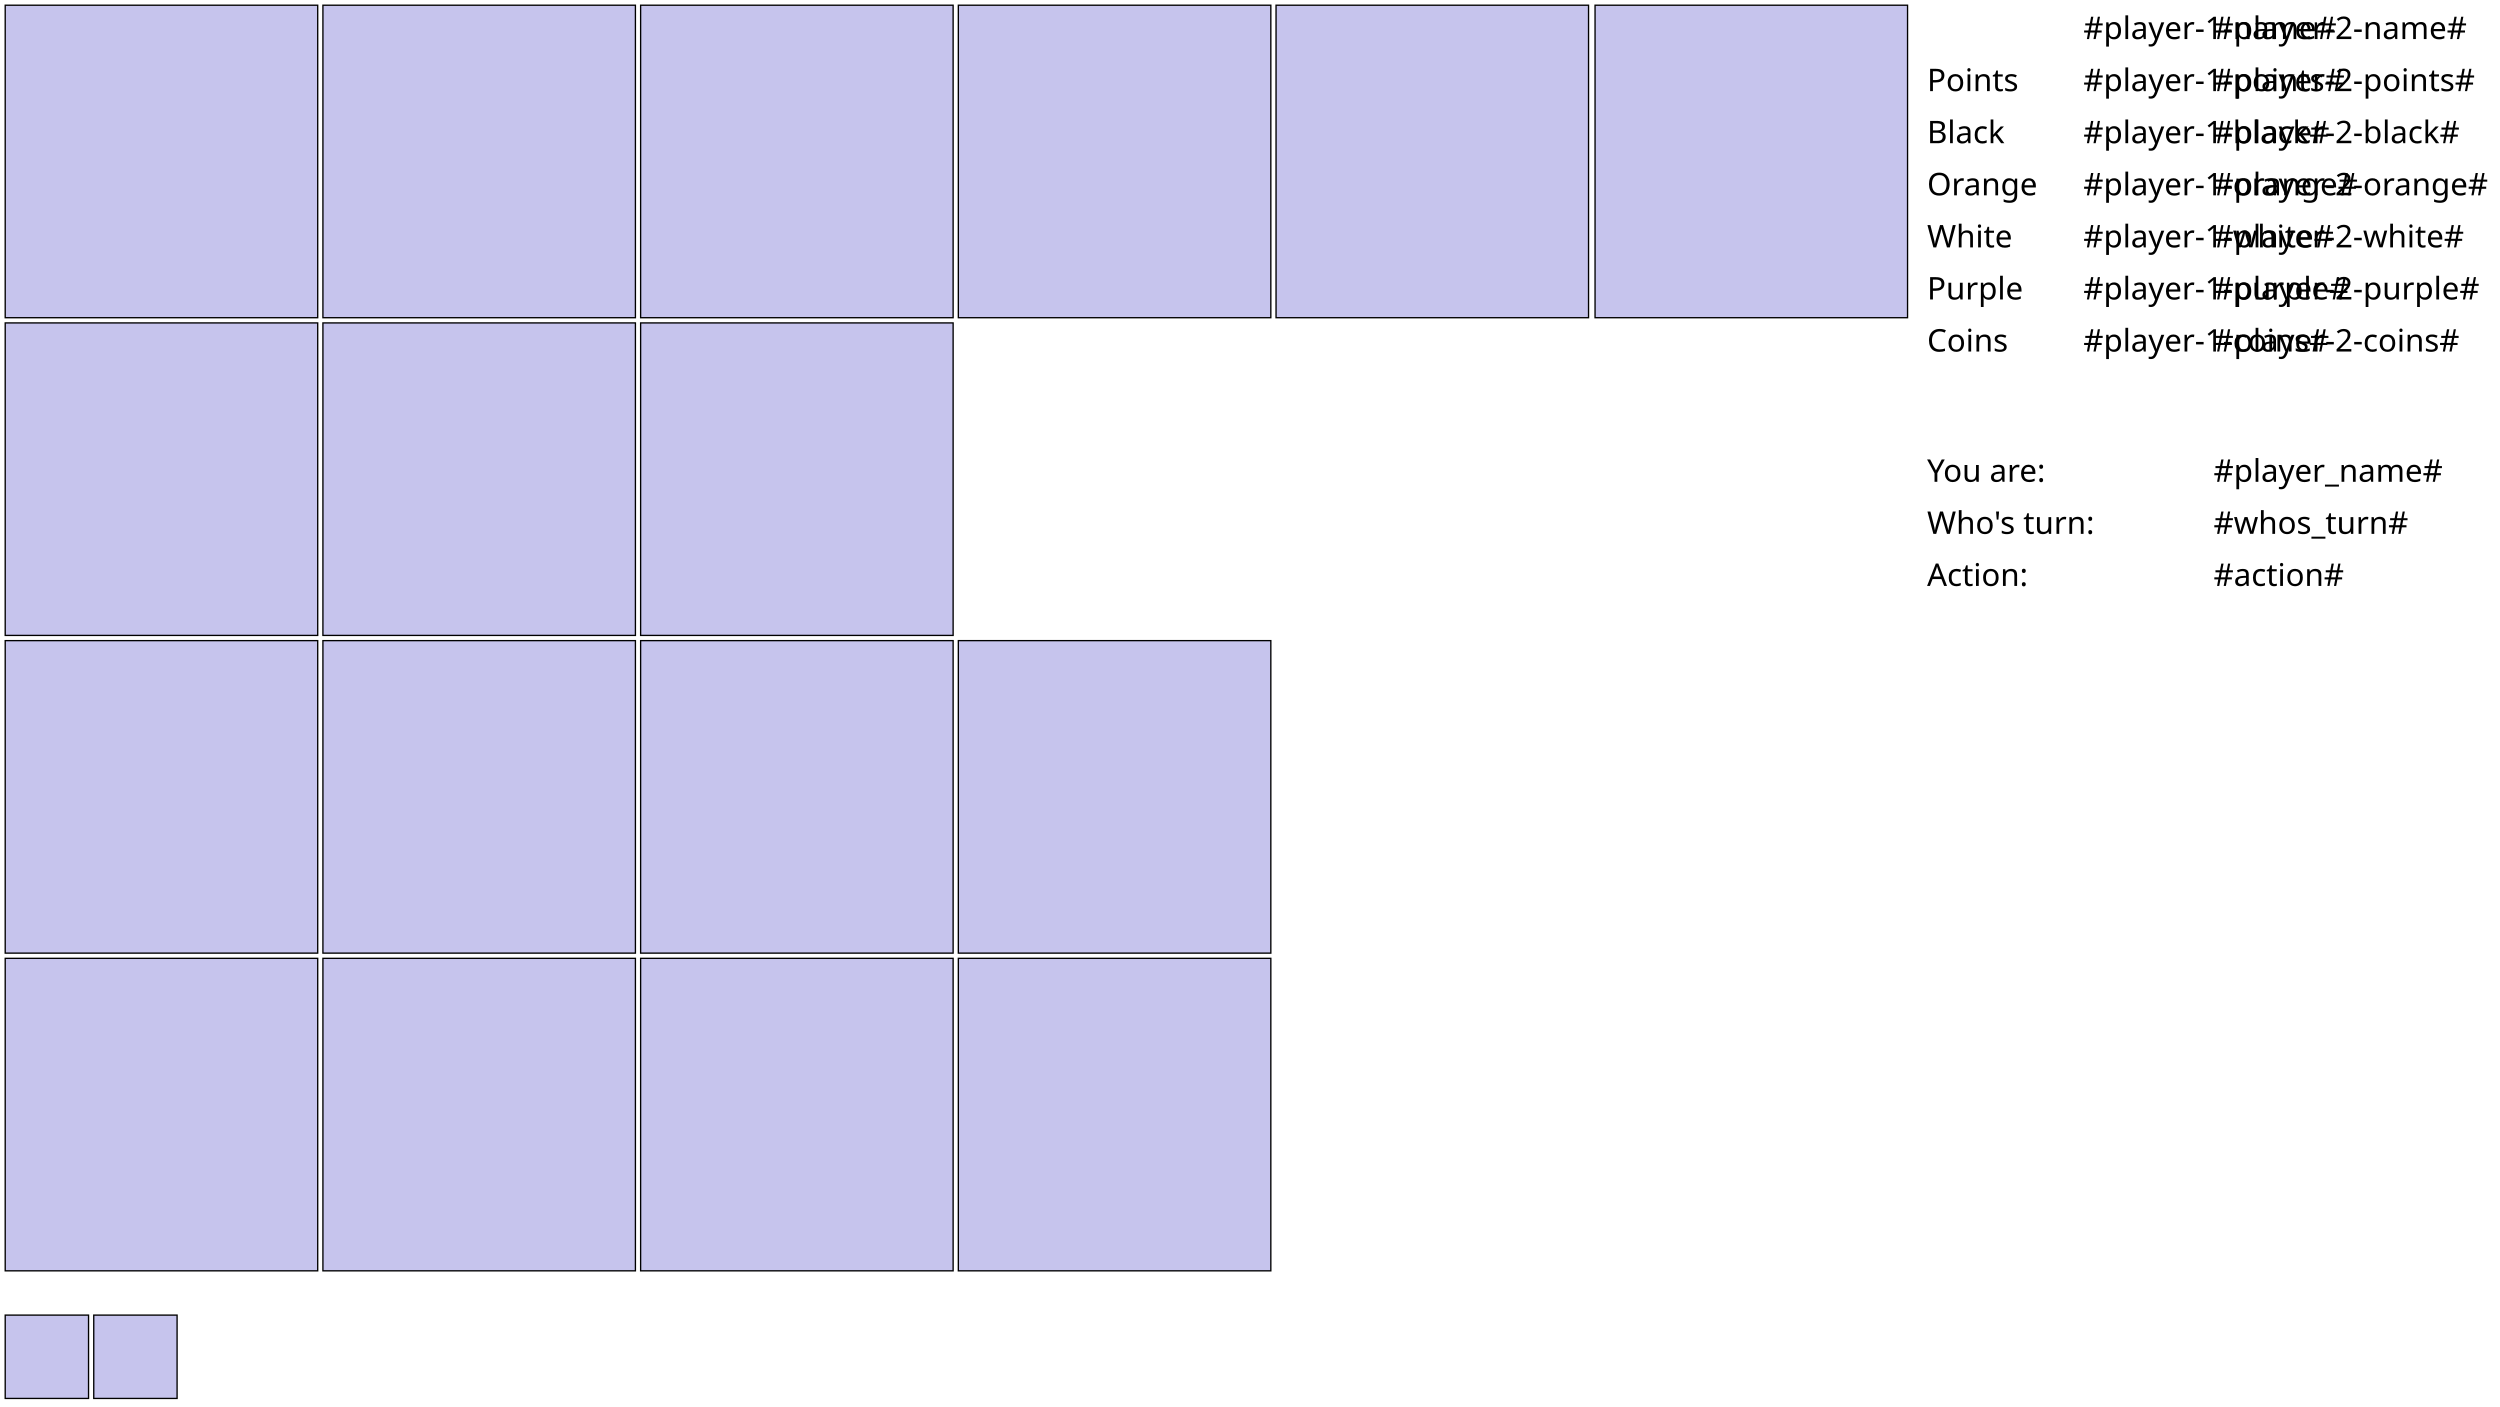
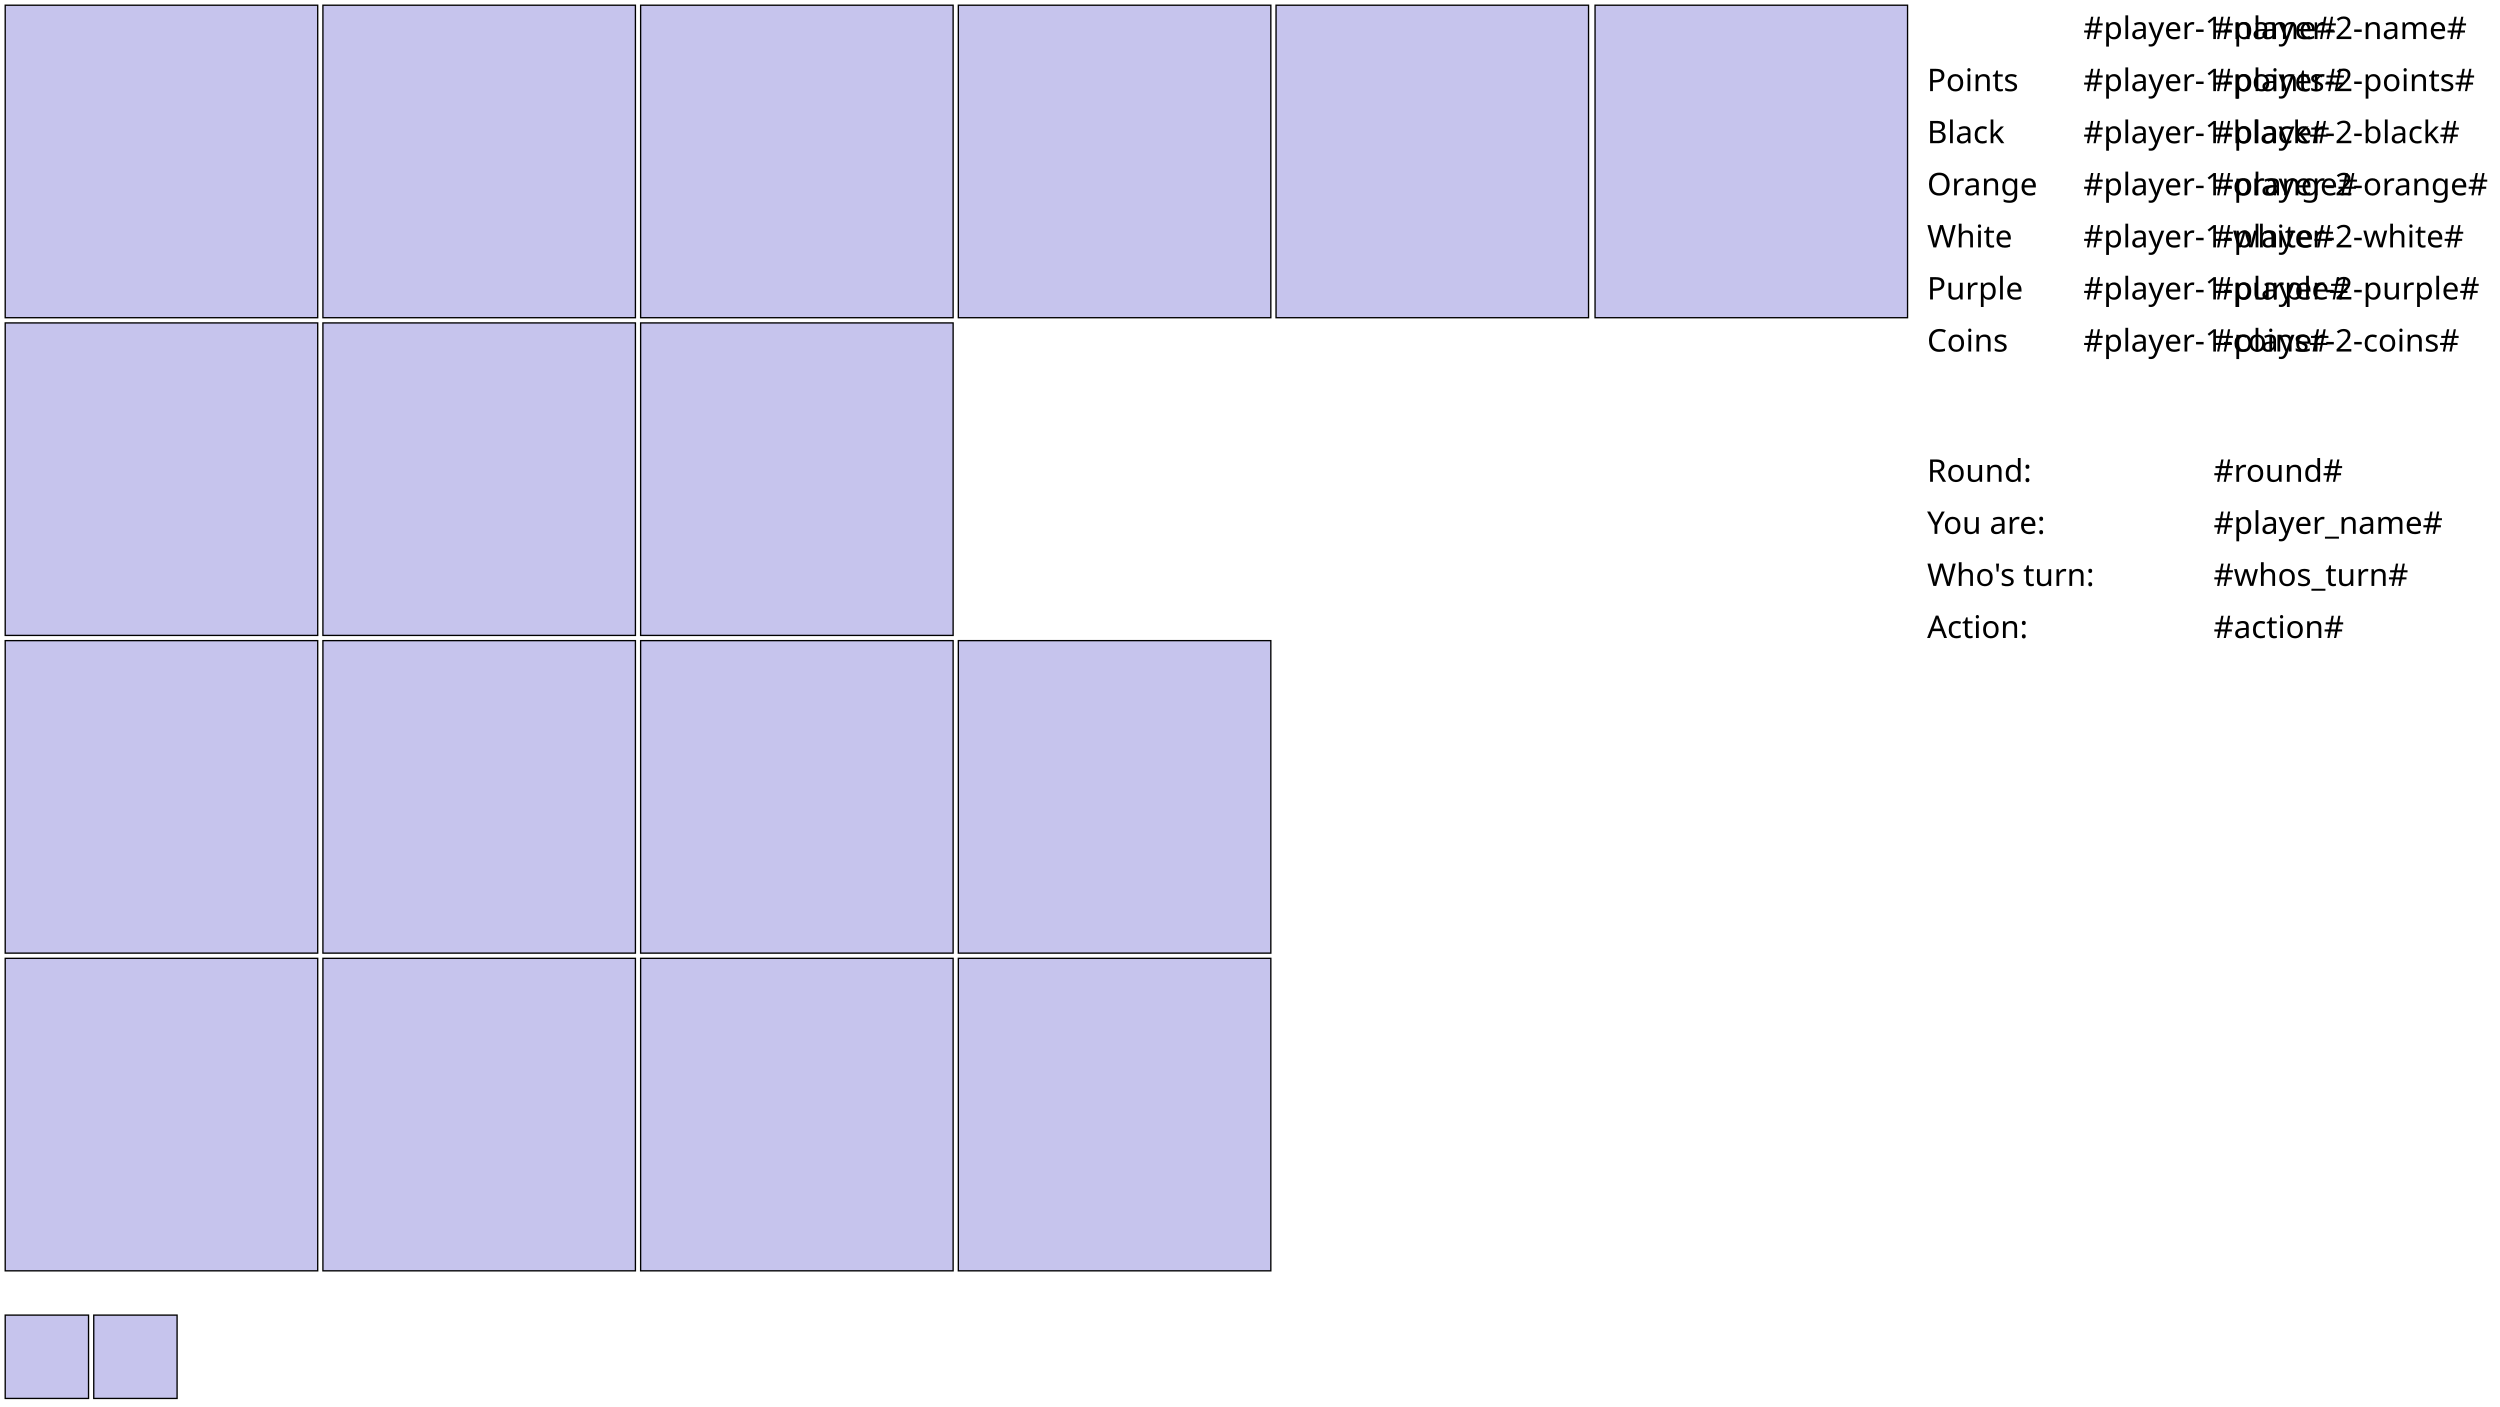
<svg xmlns="http://www.w3.org/2000/svg" width="1920" height="1080" viewBox="0 0 1920 1080" version="1.1" id="svg8">
  <defs id="defs10" />
  <g id="layer1">
    <rect style="fill:#c6c4ed;fill-opacity:0.996;stroke:#000000;stroke-width:1.035;stroke-miterlimit:4;stroke-dasharray:none" id="player_1_hold" width="64" height="64" x="4" y="1010" />
    <rect style="fill:#c6c4ed;fill-opacity:0.996;stroke:#000000;stroke-width:1.035;stroke-miterlimit:4;stroke-dasharray:none" id="player_2_hold" width="64" height="64" x="72" y="1010" />
    <rect style="fill:#c6c4ed;fill-opacity:0.996;stroke:#000000;stroke-width:1.035;stroke-miterlimit:4;stroke-dasharray:none" id="position_1" width="240" height="240" x="4" y="4" />
    <rect style="fill:#c6c4ed;fill-opacity:1;stroke:#000000;stroke-width:1.035;stroke-miterlimit:4;stroke-dasharray:none" id="position_2" width="240" height="240" x="248" y="4" />
    <rect style="fill:#c6c4ed;fill-opacity:1;stroke:#000000;stroke-width:1.035;stroke-miterlimit:4;stroke-dasharray:none" id="position_3" width="240" height="240" x="492" y="4" />
    <rect style="fill:#c6c4ed;fill-opacity:1;stroke:#000000;stroke-width:1.035;stroke-miterlimit:4;stroke-dasharray:none" id="position_4" width="240" height="240" x="736" y="4" />
    <rect style="fill:#c6c4ed;fill-opacity:1;stroke:#000000;stroke-width:1.035;stroke-miterlimit:4;stroke-dasharray:none" id="position_5" width="240" height="240" x="980" y="4" />
    <rect style="fill:#c6c4ed;fill-opacity:1;stroke:#000000;stroke-width:1.035;stroke-miterlimit:4;stroke-dasharray:none" id="position_6" width="240" height="240" x="1225" y="4" />
    <rect style="fill:#c6c4ed;fill-opacity:1;stroke:#000000;stroke-width:1.035;stroke-miterlimit:4;stroke-dasharray:none" id="quest_draw_pile_0" width="240" height="240" x="4" y="248" />
    <rect style="fill:#c6c4ed;fill-opacity:1;stroke:#000000;stroke-width:1.035;stroke-miterlimit:4;stroke-dasharray:none" id="quest_draw_pile_1" width="240" height="240" x="248" y="248" />
    <rect style="fill:#c6c4ed;fill-opacity:1;stroke:#000000;stroke-width:1.035;stroke-miterlimit:4;stroke-dasharray:none" id="quest_draw_pile_2" width="240" height="240" x="492" y="248" />
    <rect style="fill:#c6c4ed;fill-opacity:1;stroke:#000000;stroke-width:1.035;stroke-miterlimit:4;stroke-dasharray:none" id="player_1_quest_0" width="240" height="240" x="4" y="492" />
    <rect style="fill:#c6c4ed;fill-opacity:1;stroke:#000000;stroke-width:1.035;stroke-miterlimit:4;stroke-dasharray:none" id="player_1_quest_1" width="240" height="240" x="248" y="492" />
    <rect style="fill:#c6c4ed;fill-opacity:1;stroke:#000000;stroke-width:1.035;stroke-miterlimit:4;stroke-dasharray:none" id="player_1_quest_2" width="240" height="240" x="492" y="492" />
    <rect style="fill:#c6c4ed;fill-opacity:1;stroke:#000000;stroke-width:1.035;stroke-miterlimit:4;stroke-dasharray:none" id="player_1_quest_3" width="240" height="240" x="736" y="492" />
    <rect style="fill:#c6c4ed;fill-opacity:1;stroke:#000000;stroke-width:1.035;stroke-miterlimit:4;stroke-dasharray:none" id="player_2_quest_0" width="240" height="240" x="4" y="736" />
    <rect style="fill:#c6c4ed;fill-opacity:1;stroke:#000000;stroke-width:1.035;stroke-miterlimit:4;stroke-dasharray:none" id="player_2_quest_1" width="240" height="240" x="248" y="736" />
    <rect style="fill:#c6c4ed;fill-opacity:1;stroke:#000000;stroke-width:1.035;stroke-miterlimit:4;stroke-dasharray:none" id="player_2_quest_2" width="240" height="240" x="492" y="736" />
    <rect style="fill:#c6c4ed;fill-opacity:1;stroke:#000000;stroke-width:1.035;stroke-miterlimit:4;stroke-dasharray:none" id="player_2_quest_3" width="240" height="240" x="736" y="736" />
    <text xml:space="preserve" id="user-0-label" style="font-size:24px;line-height:1.25;font-family:sans-serif;letter-spacing:0px;word-spacing:0px;white-space:pre;shape-inside:url(#rect1859)" transform="translate(0,0)">
      <tspan x="1600" y="30" id="tspan1009">#player-1-name#</tspan>
    </text>
    <text xml:space="preserve" id="user-1-label" style="font-size:24px;line-height:1.25;font-family:sans-serif;letter-spacing:0px;word-spacing:0px;white-space:pre;shape-inside:url(#rect1859)" transform="translate(0,0)">
      <tspan x="1700" y="30" id="tspan1009">#player-2-name#</tspan>
    </text>
    <text xml:space="preserve" id="user-0-label" style="font-size:24px;line-height:1.25;font-family:sans-serif;letter-spacing:0px;word-spacing:0px;white-space:pre;shape-inside:url(#rect1859)" transform="translate(0,0)">
      <tspan x="1480" y="70" id="tspan1009">Points</tspan>
    </text>
    <text xml:space="preserve" id="user-0-label" style="font-size:24px;line-height:1.25;font-family:sans-serif;letter-spacing:0px;word-spacing:0px;white-space:pre;shape-inside:url(#rect1859)" transform="translate(0,0)">
      <tspan x="1600" y="70" id="tspan1009">#player-1-points#</tspan>
    </text>
    <text xml:space="preserve" id="user-0-label" style="font-size:24px;line-height:1.25;font-family:sans-serif;letter-spacing:0px;word-spacing:0px;white-space:pre;shape-inside:url(#rect1859)" transform="translate(0,0)">
      <tspan x="1700" y="70" id="tspan1009">#player-2-points#</tspan>
    </text>
    <text xml:space="preserve" id="user-0-label" style="font-size:24px;line-height:1.25;font-family:sans-serif;letter-spacing:0px;word-spacing:0px;white-space:pre;shape-inside:url(#rect1859)" transform="translate(0,0)">
      <tspan x="1480" y="110" id="tspan1009">Black</tspan>
    </text>
    <text xml:space="preserve" id="user-0-label" style="font-size:24px;line-height:1.25;font-family:sans-serif;letter-spacing:0px;word-spacing:0px;white-space:pre;shape-inside:url(#rect1859)" transform="translate(0,0)">
      <tspan x="1600" y="110" id="tspan1009">#player-1-black#</tspan>
    </text>
    <text xml:space="preserve" id="user-0-label" style="font-size:24px;line-height:1.25;font-family:sans-serif;letter-spacing:0px;word-spacing:0px;white-space:pre;shape-inside:url(#rect1859)" transform="translate(0,0)">
      <tspan x="1700" y="110" id="tspan1009">#player-2-black#</tspan>
    </text>
    <text xml:space="preserve" id="user-0-label" style="font-size:24px;line-height:1.25;font-family:sans-serif;letter-spacing:0px;word-spacing:0px;white-space:pre;shape-inside:url(#rect1859)" transform="translate(0,0)">
      <tspan x="1480" y="150" id="tspan1009">Orange</tspan>
    </text>
    <text xml:space="preserve" id="user-0-label" style="font-size:24px;line-height:1.25;font-family:sans-serif;letter-spacing:0px;word-spacing:0px;white-space:pre;shape-inside:url(#rect1859)" transform="translate(0,0)">
      <tspan x="1600" y="150" id="tspan1009">#player-1-orange#</tspan>
    </text>
    <text xml:space="preserve" id="user-0-label" style="font-size:24px;line-height:1.25;font-family:sans-serif;letter-spacing:0px;word-spacing:0px;white-space:pre;shape-inside:url(#rect1859)" transform="translate(0,0)">
      <tspan x="1700" y="150" id="tspan1009">#player-2-orange#</tspan>
    </text>
    <text xml:space="preserve" id="user-0-label" style="font-size:24px;line-height:1.25;font-family:sans-serif;letter-spacing:0px;word-spacing:0px;white-space:pre;shape-inside:url(#rect1859)" transform="translate(0,0)">
      <tspan x="1480" y="190" id="tspan1009">White</tspan>
    </text>
    <text xml:space="preserve" id="user-0-label" style="font-size:24px;line-height:1.25;font-family:sans-serif;letter-spacing:0px;word-spacing:0px;white-space:pre;shape-inside:url(#rect1859)" transform="translate(0,0)">
      <tspan x="1600" y="190" id="tspan1009">#player-1-white#</tspan>
    </text>
    <text xml:space="preserve" id="user-0-label" style="font-size:24px;line-height:1.25;font-family:sans-serif;letter-spacing:0px;word-spacing:0px;white-space:pre;shape-inside:url(#rect1859)" transform="translate(0,0)">
      <tspan x="1700" y="190" id="tspan1009">#player-2-white#</tspan>
    </text>
    <text xml:space="preserve" id="user-0-label" style="font-size:24px;line-height:1.25;font-family:sans-serif;letter-spacing:0px;word-spacing:0px;white-space:pre;shape-inside:url(#rect1859)" transform="translate(0,0)">
      <tspan x="1480" y="230" id="tspan1009">Purple</tspan>
    </text>
    <text xml:space="preserve" id="user-0-label" style="font-size:24px;line-height:1.25;font-family:sans-serif;letter-spacing:0px;word-spacing:0px;white-space:pre;shape-inside:url(#rect1859)" transform="translate(0,0)">
      <tspan x="1600" y="230" id="tspan1009">#player-1-purple#</tspan>
    </text>
    <text xml:space="preserve" id="user-0-label" style="font-size:24px;line-height:1.25;font-family:sans-serif;letter-spacing:0px;word-spacing:0px;white-space:pre;shape-inside:url(#rect1859)" transform="translate(0,0)">
      <tspan x="1700" y="230" id="tspan1009">#player-2-purple#</tspan>
    </text>
    <text xml:space="preserve" id="user-0-label" style="font-size:24px;line-height:1.25;font-family:sans-serif;letter-spacing:0px;word-spacing:0px;white-space:pre;shape-inside:url(#rect1859)" transform="translate(0,0)">
      <tspan x="1480" y="270" id="tspan1009">Coins</tspan>
    </text>
    <text xml:space="preserve" id="user-0-label" style="font-size:24px;line-height:1.25;font-family:sans-serif;letter-spacing:0px;word-spacing:0px;white-space:pre;shape-inside:url(#rect1859)" transform="translate(0,0)">
      <tspan x="1600" y="270" id="tspan1009">#player-1-coins#</tspan>
    </text>
    <text xml:space="preserve" id="user-0-label" style="font-size:24px;line-height:1.25;font-family:sans-serif;letter-spacing:0px;word-spacing:0px;white-space:pre;shape-inside:url(#rect1859)" transform="translate(0,0)">
      <tspan x="1700" y="270" id="tspan1009">#player-2-coins#</tspan>
    </text>
    <text xml:space="preserve" id="user-0-label" style="font-size:24px;line-height:1.25;font-family:sans-serif;letter-spacing:0px;word-spacing:0px;white-space:pre;shape-inside:url(#rect1859)" transform="translate(0,0)">
-       <tspan x="1480" y="370" id="tspan1009">You are:</tspan>
+       <tspan x="1480" y="370" id="tspan1009">Round:</tspan>
    </text>
    <text xml:space="preserve" id="user-0-label" style="font-size:24px;line-height:1.25;font-family:sans-serif;letter-spacing:0px;word-spacing:0px;white-space:pre;shape-inside:url(#rect1859)" transform="translate(0,0)">
-       <tspan x="1700" y="370" id="tspan1009">#player_name#</tspan>
+       <tspan x="1700" y="370" id="tspan1009">#round#</tspan>
    </text>
    <text xml:space="preserve" id="user-0-label" style="font-size:24px;line-height:1.25;font-family:sans-serif;letter-spacing:0px;word-spacing:0px;white-space:pre;shape-inside:url(#rect1859)" transform="translate(0,0)">
-       <tspan x="1480" y="410" id="tspan1009">Who's turn:</tspan>
+       <tspan x="1480" y="410" id="tspan1009">You are:</tspan>
    </text>
    <text xml:space="preserve" id="user-0-label" style="font-size:24px;line-height:1.25;font-family:sans-serif;letter-spacing:0px;word-spacing:0px;white-space:pre;shape-inside:url(#rect1859)" transform="translate(0,0)">
-       <tspan x="1700" y="410" id="tspan1009">#whos_turn#</tspan>
+       <tspan x="1700" y="410" id="tspan1009">#player_name#</tspan>
    </text>
    <text xml:space="preserve" id="user-0-label" style="font-size:24px;line-height:1.25;font-family:sans-serif;letter-spacing:0px;word-spacing:0px;white-space:pre;shape-inside:url(#rect1859)" transform="translate(0,0)">
-       <tspan x="1480" y="450" id="tspan1009">Action:</tspan>
+       <tspan x="1480" y="450" id="tspan1009">Who's turn:</tspan>
    </text>
    <text xml:space="preserve" id="user-0-label" style="font-size:24px;line-height:1.25;font-family:sans-serif;letter-spacing:0px;word-spacing:0px;white-space:pre;shape-inside:url(#rect1859)" transform="translate(0,0)">
-       <tspan x="1700" y="450" id="tspan1009">#action#</tspan>
+       <tspan x="1700" y="450" id="tspan1009">#whos_turn#</tspan>
+     </text>
+     <text xml:space="preserve" id="user-0-label" style="font-size:24px;line-height:1.25;font-family:sans-serif;letter-spacing:0px;word-spacing:0px;white-space:pre;shape-inside:url(#rect1859)" transform="translate(0,0)">
+       <tspan x="1480" y="490" id="tspan1009">Action:</tspan>
+     </text>
+     <text xml:space="preserve" id="user-0-label" style="font-size:24px;line-height:1.25;font-family:sans-serif;letter-spacing:0px;word-spacing:0px;white-space:pre;shape-inside:url(#rect1859)" transform="translate(0,0)">
+       <tspan x="1700" y="490" id="tspan1009">#action#</tspan>
    </text>
  </g>
</svg>
